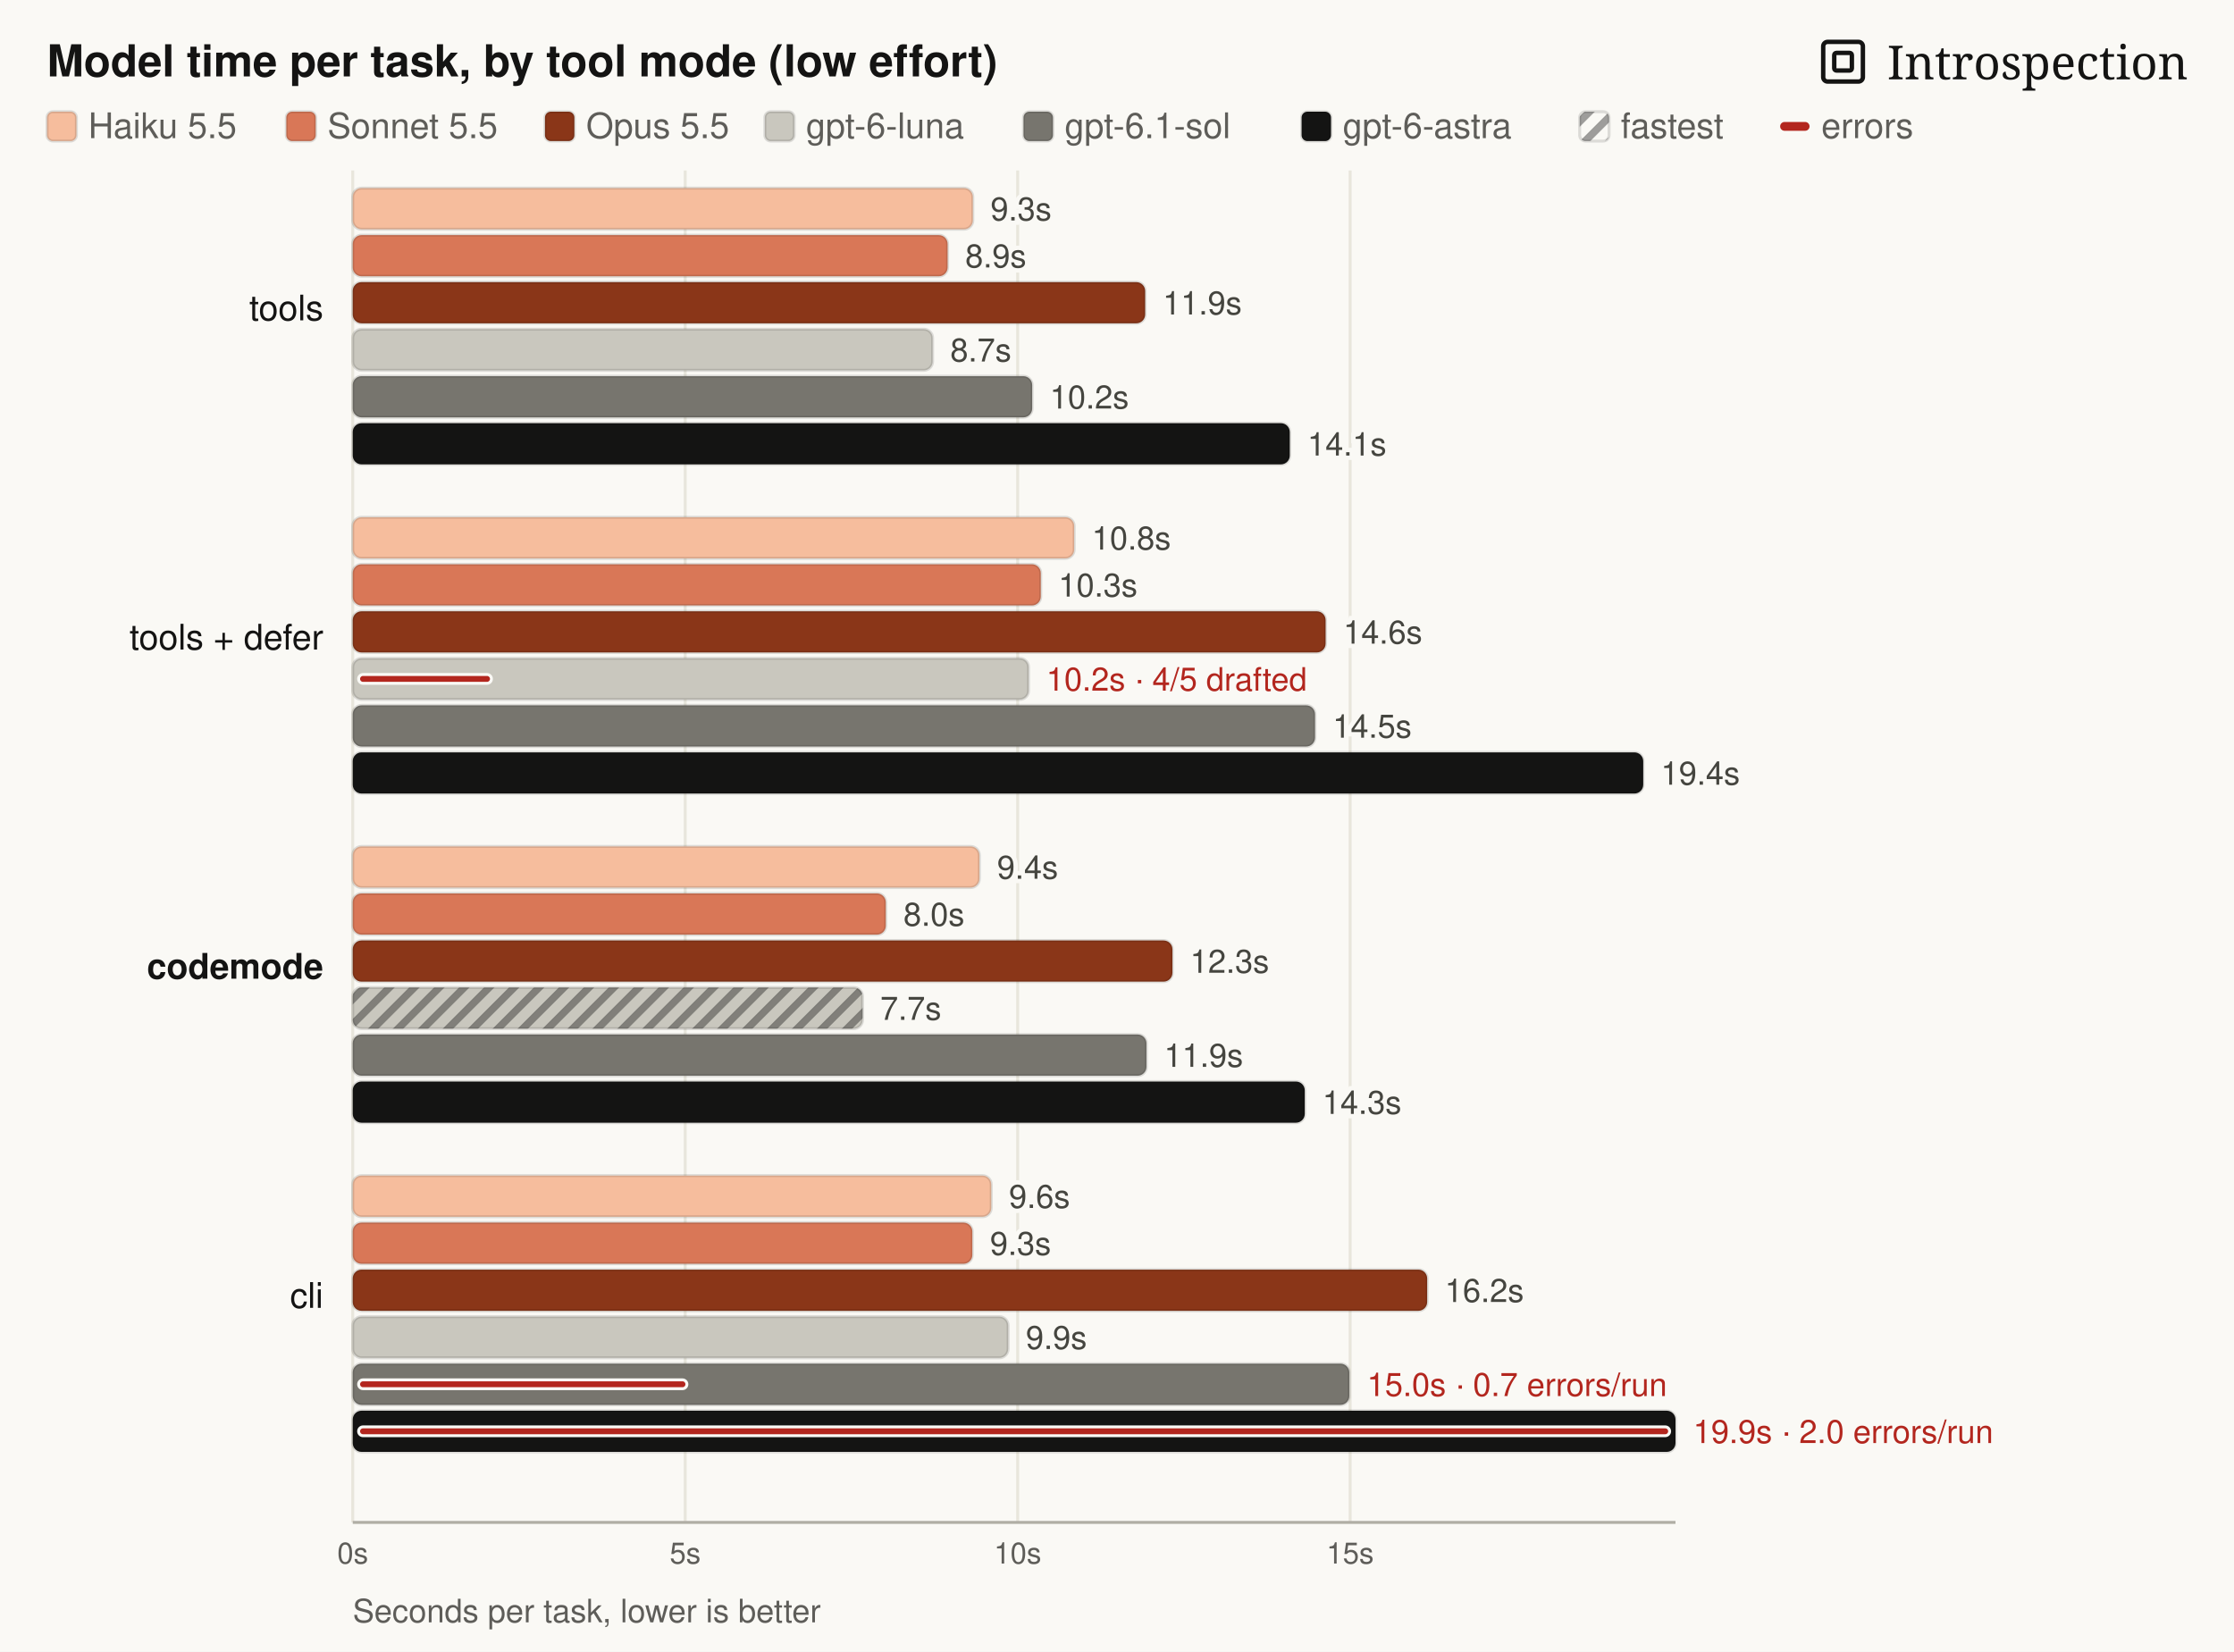
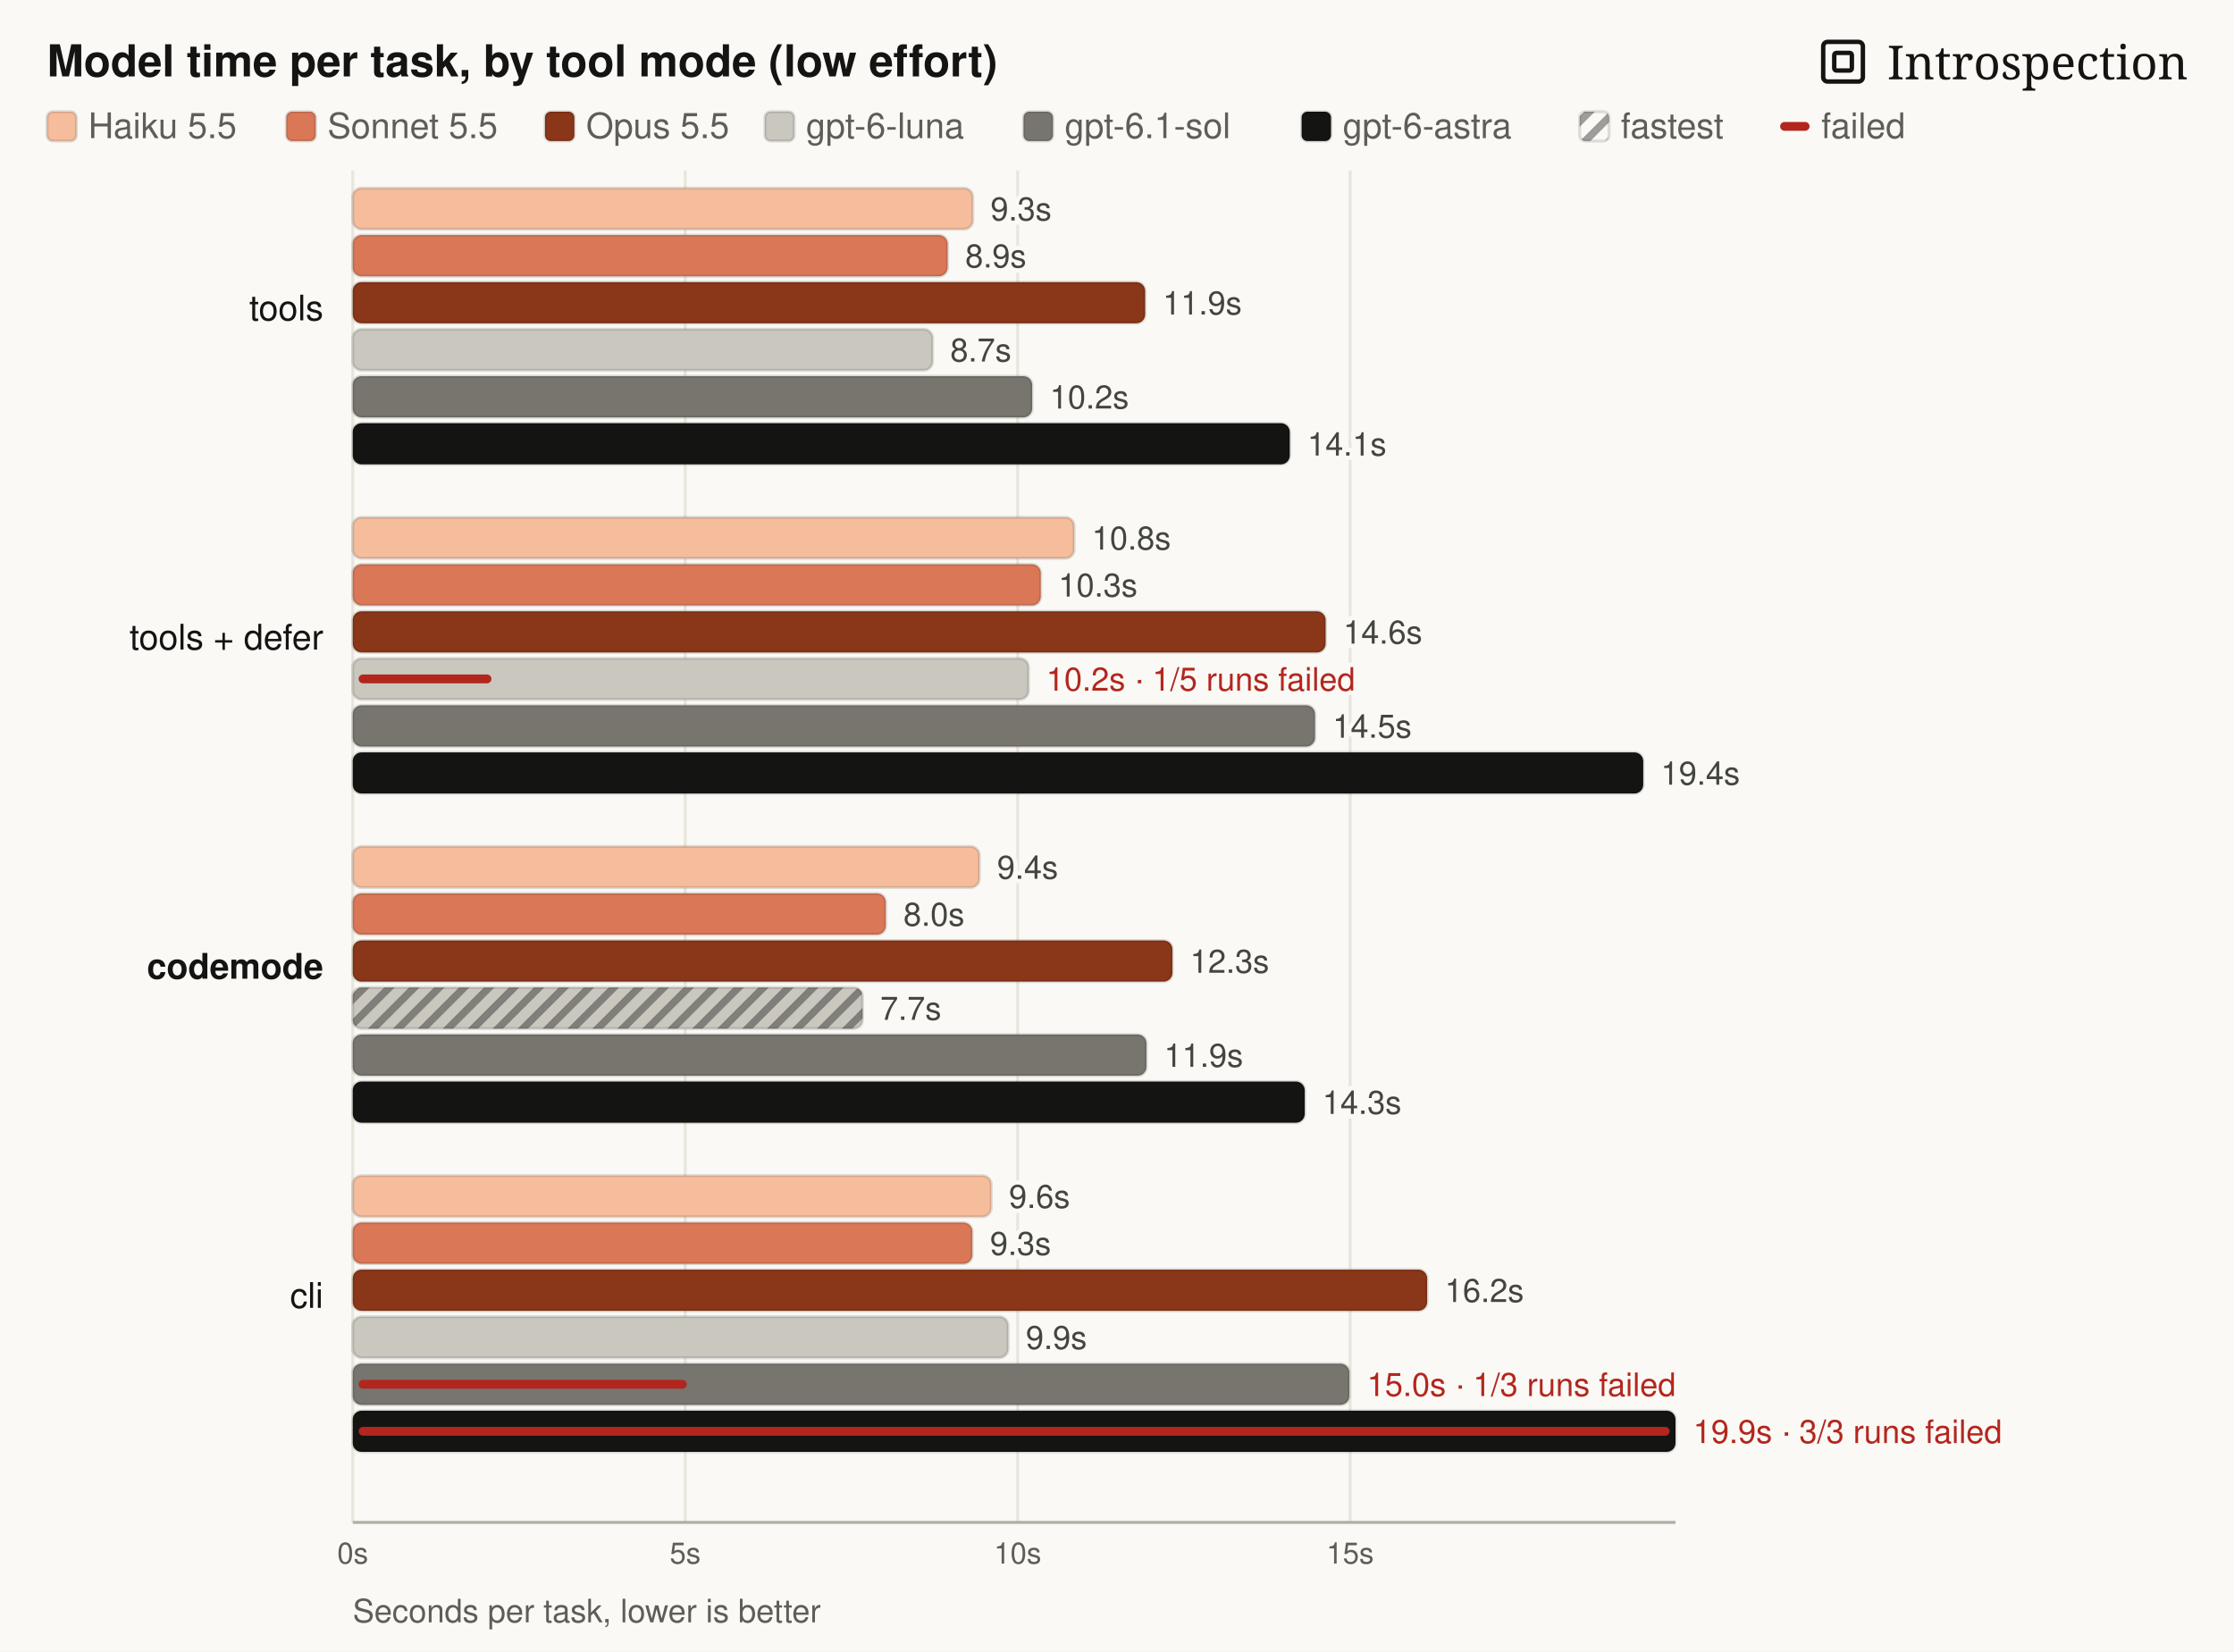
<svg xmlns="http://www.w3.org/2000/svg" width="760" height="562" viewBox="0 0 760 562" font-family="-apple-system, Segoe UI, Helvetica, Arial, sans-serif">
  <defs>
    <pattern id="win-light" patternUnits="userSpaceOnUse" width="6" height="6" patternTransform="rotate(45)">
      <rect width="2.5" height="6" fill="#141413" opacity="0.4" />
    </pattern>
    <pattern id="win-dark" patternUnits="userSpaceOnUse" width="6" height="6" patternTransform="rotate(45)">
      <rect width="2.5" height="6" fill="#ffffff" opacity="0.6" />
    </pattern>
  </defs>
  <rect width="760" height="562" fill="#faf9f5" />
  <text x="16" y="26" font-size="15" font-weight="600" fill="#141413">Model time per task, by tool mode (low effort)</text>
  <g transform="translate(618 12) scale(0.75)" fill="none" stroke="#141413" stroke-width="2" stroke-linecap="round" stroke-linejoin="round">
    <rect x="3" y="3" width="18" height="18" rx="2" />
    <rect x="8" y="8" width="8" height="8" rx="1" />
  </g>
  <text x="642" y="27" font-size="16" font-family="Georgia, serif" fill="#141413">Introspection</text>
  <rect x="16" y="38" width="10" height="10" rx="2" fill="#f6bd9d" stroke="#0000001f" />
  <text x="30" y="47" font-size="12" fill="#5e5d59">Haiku 5.5</text>
  <rect x="97.4" y="38" width="10" height="10" rx="2" fill="#d97757" stroke="#0000001f" />
  <text x="111.4" y="47" font-size="12" fill="#5e5d59">Sonnet 5.5</text>
  <rect x="185.4" y="38" width="10" height="10" rx="2" fill="#8a3618" stroke="#0000001f" />
  <text x="199.4" y="47" font-size="12" fill="#5e5d59">Opus 5.5</text>
  <rect x="260.2" y="38" width="10" height="10" rx="2" fill="#c9c7be" stroke="#0000001f" />
  <text x="274.2" y="47" font-size="12" fill="#5e5d59">gpt-6-luna</text>
  <rect x="348.2" y="38" width="10" height="10" rx="2" fill="#77756e" stroke="#0000001f" />
  <text x="362.2" y="47" font-size="12" fill="#5e5d59">gpt-6.1-sol</text>
  <rect x="442.8" y="38" width="10" height="10" rx="2" fill="#141413" stroke="#0000001f" />
  <text x="456.8" y="47" font-size="12" fill="#5e5d59">gpt-6-astra</text>
  <rect x="537.4" y="38" width="10" height="10" rx="2" fill="url(#win-light)" stroke="#0000001f" />
  <text x="551.4" y="47" font-size="12" fill="#5e5d59">fastest</text>
  <rect x="605.6" y="41.5" width="10" height="3" rx="1.5" fill="#b3261e" />
-   <text x="619.6" y="47" font-size="12" fill="#5e5d59">errors</text>
+   <text x="619.6" y="47" font-size="12" fill="#5e5d59">failed</text>
  <line x1="120" y1="58" x2="120" y2="518" stroke="#e8e6dc" />
  <text x="120" y="532" font-size="10" text-anchor="middle" fill="#5e5d59">0s</text>
  <line x1="233.105" y1="58" x2="233.105" y2="518" stroke="#e8e6dc" />
  <text x="233.105" y="532" font-size="10" text-anchor="middle" fill="#5e5d59">5s</text>
  <line x1="346.21" y1="58" x2="346.21" y2="518" stroke="#e8e6dc" />
  <text x="346.21" y="532" font-size="10" text-anchor="middle" fill="#5e5d59">10s</text>
  <line x1="459.315" y1="58" x2="459.315" y2="518" stroke="#e8e6dc" />
  <text x="459.315" y="532" font-size="10" text-anchor="middle" fill="#5e5d59">15s</text>
  <line x1="120" y1="518" x2="570" y2="518" stroke="#b0aea5" />
  <text x="110" y="109" font-size="12" text-anchor="end" fill="#141413" font-weight="400">tools</text>
  <rect x="120" y="64" width="210.959" height="14" rx="3" fill="#f6bd9d" stroke="#0000001f" />
  <text x="336.959" y="75" font-size="11" stroke="#faf9f5" stroke-width="3" paint-order="stroke" fill="#45453f">9.3s</text>
  <rect x="120" y="80" width="202.375" height="14" rx="3" fill="#d97757" stroke="#0000001f" />
  <text x="328.375" y="91" font-size="11" stroke="#faf9f5" stroke-width="3" paint-order="stroke" fill="#45453f">8.9s</text>
  <rect x="120" y="96" width="269.575" height="14" rx="3" fill="#8a3618" stroke="#0000001f" />
  <text x="395.575" y="107" font-size="11" stroke="#faf9f5" stroke-width="3" paint-order="stroke" fill="#45453f">11.9s</text>
  <rect x="120" y="112" width="197.278" height="14" rx="3" fill="#c9c7be" stroke="#0000001f" />
  <text x="323.278" y="123" font-size="11" stroke="#faf9f5" stroke-width="3" paint-order="stroke" fill="#45453f">8.7s</text>
  <rect x="120" y="128" width="231.142" height="14" rx="3" fill="#77756e" stroke="#0000001f" />
  <text x="357.142" y="139" font-size="11" stroke="#faf9f5" stroke-width="3" paint-order="stroke" fill="#45453f">10.2s</text>
  <rect x="120" y="144" width="318.775" height="14" rx="3" fill="#141413" stroke="#0000001f" />
  <text x="444.775" y="155" font-size="11" stroke="#faf9f5" stroke-width="3" paint-order="stroke" fill="#45453f">14.1s</text>
  <text x="110" y="221" font-size="12" text-anchor="end" fill="#141413" font-weight="400">tools + defer</text>
  <rect x="120" y="176" width="245.434" height="14" rx="3" fill="#f6bd9d" stroke="#0000001f" />
  <text x="371.434" y="187" font-size="11" stroke="#faf9f5" stroke-width="3" paint-order="stroke" fill="#45453f">10.8s</text>
  <rect x="120" y="192" width="234.067" height="14" rx="3" fill="#d97757" stroke="#0000001f" />
  <text x="360.067" y="203" font-size="11" stroke="#faf9f5" stroke-width="3" paint-order="stroke" fill="#45453f">10.3s</text>
  <rect x="120" y="208" width="330.968" height="14" rx="3" fill="#8a3618" stroke="#0000001f" />
  <text x="456.968" y="219" font-size="11" stroke="#faf9f5" stroke-width="3" paint-order="stroke" fill="#45453f">14.6s</text>
  <rect x="120" y="224" width="229.925" height="14" rx="3" fill="#c9c7be" stroke="#0000001f" />
-   <rect x="122" y="229.5" width="45.185" height="3" rx="1.5" fill="#b3261e" stroke="#faf9f5" stroke-width="1" />
-   <text x="355.925" y="235" font-size="11" stroke="#faf9f5" stroke-width="3" paint-order="stroke" fill="#b3261e">10.2s · 4/5 drafted</text>
+   <rect x="122" y="229.5" width="45.185" height="3" rx="1.5" fill="#b3261e" />
+   <text x="355.925" y="235" font-size="11" stroke="#faf9f5" stroke-width="3" paint-order="stroke" fill="#b3261e">10.2s · 1/5 runs failed</text>
  <rect x="120" y="240" width="327.356" height="14" rx="3" fill="#77756e" stroke="#0000001f" />
  <text x="453.356" y="251" font-size="11" stroke="#faf9f5" stroke-width="3" paint-order="stroke" fill="#45453f">14.5s</text>
  <rect x="120" y="256" width="439.021" height="14" rx="3" fill="#141413" stroke="#0000001f" />
  <text x="565.021" y="267" font-size="11" stroke="#faf9f5" stroke-width="3" paint-order="stroke" fill="#45453f">19.4s</text>
  <text x="110" y="333" font-size="12" text-anchor="end" fill="#141413" font-weight="600">codemode</text>
  <rect x="120" y="288" width="213.19" height="14" rx="3" fill="#f6bd9d" stroke="#0000001f" />
  <text x="339.19" y="299" font-size="11" stroke="#faf9f5" stroke-width="3" paint-order="stroke" fill="#45453f">9.4s</text>
  <rect x="120" y="304" width="181.338" height="14" rx="3" fill="#d97757" stroke="#0000001f" />
  <text x="307.338" y="315" font-size="11" stroke="#faf9f5" stroke-width="3" paint-order="stroke" fill="#45453f">8.0s</text>
  <rect x="120" y="320" width="278.857" height="14" rx="3" fill="#8a3618" stroke="#0000001f" />
  <text x="404.857" y="331" font-size="11" stroke="#faf9f5" stroke-width="3" paint-order="stroke" fill="#45453f">12.3s</text>
  <rect x="120" y="336" width="173.453" height="14" rx="3" fill="#c9c7be" stroke="#0000001f" />
  <rect x="120" y="336" width="173.453" height="14" rx="3" fill="url(#win-light)" />
  <text x="299.453" y="347" font-size="11" stroke="#faf9f5" stroke-width="3" paint-order="stroke" fill="#45453f">7.7s</text>
  <rect x="120" y="352" width="270.012" height="14" rx="3" fill="#77756e" stroke="#0000001f" />
  <text x="396.012" y="363" font-size="11" stroke="#faf9f5" stroke-width="3" paint-order="stroke" fill="#45453f">11.9s</text>
  <rect x="120" y="368" width="323.873" height="14" rx="3" fill="#141413" stroke="#0000001f" />
  <text x="449.873" y="379" font-size="11" stroke="#faf9f5" stroke-width="3" paint-order="stroke" fill="#45453f">14.3s</text>
  <text x="110" y="445" font-size="12" text-anchor="end" fill="#141413" font-weight="400">cli</text>
  <rect x="120" y="400" width="217.225" height="14" rx="3" fill="#f6bd9d" stroke="#0000001f" />
  <text x="343.225" y="411" font-size="11" stroke="#faf9f5" stroke-width="3" paint-order="stroke" fill="#45453f">9.6s</text>
  <rect x="120" y="416" width="210.783" height="14" rx="3" fill="#d97757" stroke="#0000001f" />
  <text x="336.783" y="427" font-size="11" stroke="#faf9f5" stroke-width="3" paint-order="stroke" fill="#45453f">9.3s</text>
  <rect x="120" y="432" width="365.518" height="14" rx="3" fill="#8a3618" stroke="#0000001f" />
  <text x="491.518" y="443" font-size="11" stroke="#faf9f5" stroke-width="3" paint-order="stroke" fill="#45453f">16.2s</text>
  <rect x="120" y="448" width="222.975" height="14" rx="3" fill="#c9c7be" stroke="#0000001f" />
  <text x="348.975" y="459" font-size="11" stroke="#faf9f5" stroke-width="3" paint-order="stroke" fill="#45453f">9.9s</text>
  <rect x="120" y="464" width="339.029" height="14" rx="3" fill="#77756e" stroke="#0000001f" />
-   <rect x="122" y="469.5" width="111.676" height="3" rx="1.5" fill="#b3261e" stroke="#faf9f5" stroke-width="1" />
-   <text x="465.029" y="475" font-size="11" stroke="#faf9f5" stroke-width="3" paint-order="stroke" fill="#b3261e">15.0s · 0.7 errors/run</text>
+   <rect x="122" y="469.5" width="111.676" height="3" rx="1.5" fill="#b3261e" />
+   <text x="465.029" y="475" font-size="11" stroke="#faf9f5" stroke-width="3" paint-order="stroke" fill="#b3261e">15.0s · 1/3 runs failed</text>
  <rect x="120" y="480" width="450" height="14" rx="3" fill="#141413" stroke="#0000001f" />
-   <rect x="122" y="485.5" width="446" height="3" rx="1.5" fill="#b3261e" stroke="#faf9f5" stroke-width="1" />
-   <text x="576" y="491" font-size="11" stroke="#faf9f5" stroke-width="3" paint-order="stroke" fill="#b3261e">19.9s · 2.0 errors/run</text>
+   <rect x="122" y="485.5" width="446" height="3" rx="1.5" fill="#b3261e" />
+   <text x="576" y="491" font-size="11" stroke="#faf9f5" stroke-width="3" paint-order="stroke" fill="#b3261e">19.9s · 3/3 runs failed</text>
  <text x="120" y="552" font-size="11" fill="#5e5d59">Seconds per task, lower is better</text>
</svg>
